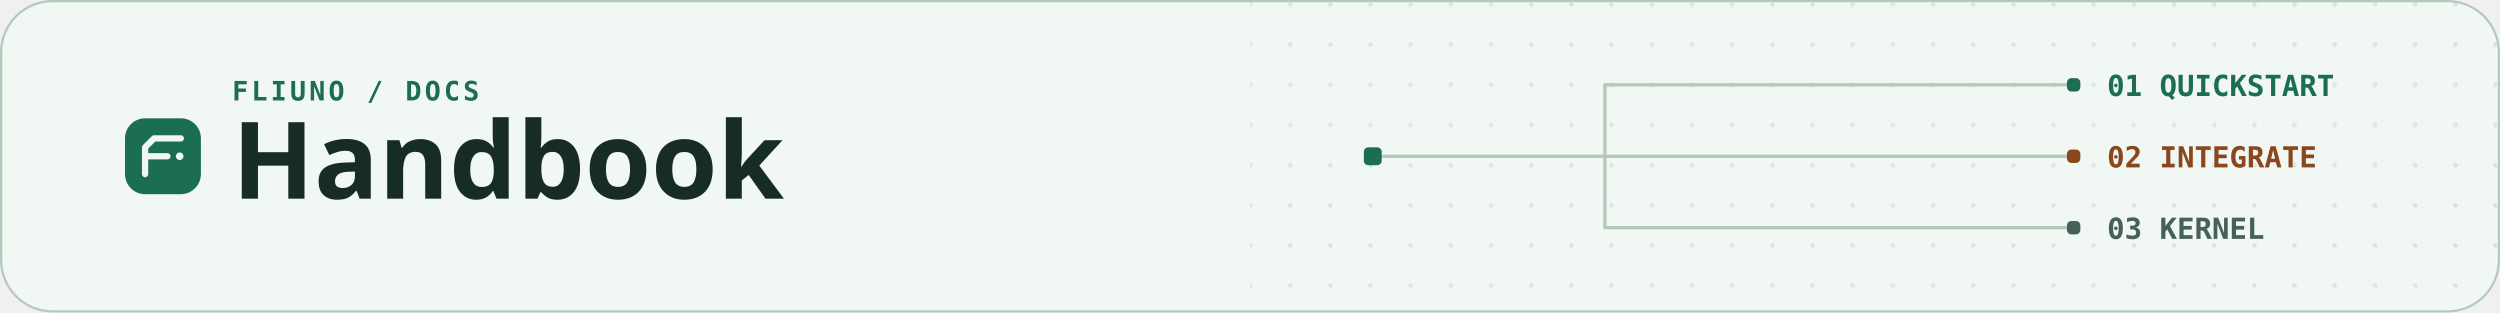
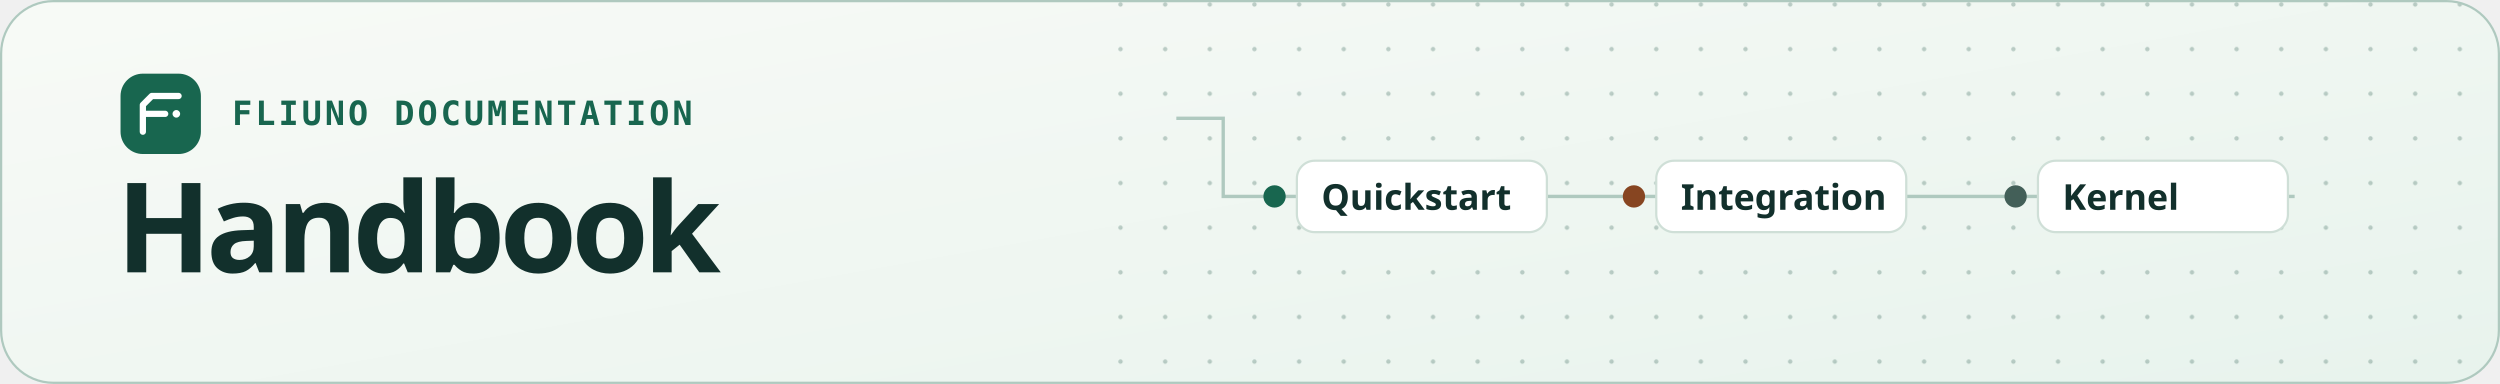
- <svg xmlns="http://www.w3.org/2000/svg" width="1120" height="140" viewBox="0 0 1120 140" role="img" aria-labelledby="title desc">
+ <svg xmlns="http://www.w3.org/2000/svg" width="1120" height="172" viewBox="0 0 1120 172" role="img" aria-labelledby="title desc">
  <defs>
+     <linearGradient id="paper" x1="0%" y1="10%" x2="100%" y2="95%">
+       <stop stop-color="#f7faf6" />
+       <stop offset="1" stop-color="#e8f3ed" />
+     </linearGradient>
+     <pattern id="grid" width="20" height="20" patternUnits="userSpaceOnUse">
+       <circle cx="2" cy="2" r="1" fill="#60877b" opacity=".38" />
+     </pattern>
    <clipPath id="frame">
-       <rect x="0.5" y="0.5" width="1119" height="139" rx="23" fill="#f1f7f3" stroke="none" />
+       <rect width="1120" height="172" rx="24" />
    </clipPath>
-     <pattern id="grid" width="18" height="18" patternUnits="userSpaceOnUse">
-       <circle cx="2" cy="2" r="1" fill="#d4e4dc" />
-     </pattern>
  </defs>
  <g clip-path="url(#frame)">
-     <rect x="0" y="0" width="1120" height="140" rx="23" fill="#f1f7f3" stroke="none" />
-     <rect x="560" y="0" width="560" height="140" rx="0" fill="url(#grid)" stroke="none" />
-     <g transform="translate(56 53)">
-       <rect x="0" y="0" width="34" height="34" rx="9" fill="#1b6e54" stroke="none" />
-       <path d="M9 25V13l4-4h12M9 17h10" fill="none" stroke="#f1f7f3" stroke-width="2.8" stroke-linecap="round" stroke-linejoin="round" />
-       <circle cx="24.5" cy="17" r="1.7" fill="#f1f7f3" />
+     <rect width="1120" height="172" fill="url(#paper)" />
+     <rect x="500" width="620" height="172" fill="url(#grid)" />
+     <g transform="translate(54 33)">
+       <rect width="36" height="36" rx="10" fill="#18664f" />
+       <path d="M10 26V14l4-4h12M10 18h10" fill="none" stroke="#ffffff" stroke-width="2.8" stroke-linecap="round" stroke-linejoin="round" />
+       <circle cx="25" cy="18" r="1.7" fill="#ffffff" />
    </g>
-     <text x="104" y="45" font-family="'Cascadia Mono', Consolas, monospace" font-size="12" fill="#1b6e54" font-weight="650" letter-spacing="1.4" text-anchor="start">FLIUNO / DOCS</text>
-     <text x="104" y="89" font-family="system-ui, 'Segoe UI', sans-serif" font-size="48" fill="#172c26" font-weight="750" letter-spacing="0" text-anchor="start">Handbook</text>
-     <path d="M615 70H929M719 70v-32H929M719 70v32H929" fill="none" stroke="#b3c9be" stroke-width="1.5" stroke-linecap="round" stroke-linejoin="round" />
-     <rect x="611" y="66" width="8" height="8" rx="2" fill="#1b6e54" stroke="none" />
-     <rect x="926" y="35" width="6" height="6" rx="2" fill="#1b6e54" stroke="none" />
-     <text x="944" y="43" font-family="'Cascadia Mono', Consolas, monospace" font-size="13" fill="#1b6e54" font-weight="650" letter-spacing="0" text-anchor="start">01  QUICKSTART</text>
-     <rect x="926" y="67" width="6" height="6" rx="2" fill="#8a471c" stroke="none" />
-     <text x="944" y="75" font-family="'Cascadia Mono', Consolas, monospace" font-size="13" fill="#8a471c" font-weight="650" letter-spacing="0" text-anchor="start">02  INTEGRATE</text>
-     <rect x="926" y="99" width="6" height="6" rx="2" fill="#466158" stroke="none" />
-     <text x="944" y="107" font-family="'Cascadia Mono', Consolas, monospace" font-size="13" fill="#466158" font-weight="650" letter-spacing="0" text-anchor="start">03  KERNEL</text>
+     <text x="104" y="56" font-family="ui-monospace, Cascadia Mono, Consolas, monospace" font-size="15" font-weight="650" letter-spacing="1.35" fill="#18664f">FLIUNO DOCUMENTATION</text>
+     <text x="52" y="122" font-family="system-ui, Segoe UI, sans-serif" font-size="56" font-weight="740" letter-spacing="-2.5" fill="#12302c">Handbook</text>
+     <path d="M527 53H548V88H1028" fill="none" stroke="#afc9bf" stroke-width="1.5" />
+     <circle cx="571" cy="88" r="5" fill="#18664f" />
+     <rect x="581" y="72" width="112" height="32" rx="8" fill="#ffffff" stroke="#cfdfd7" />
+     <text x="592" y="94" font-family="system-ui, Segoe UI, sans-serif" font-size="16" font-weight="630" letter-spacing="0" fill="#12302c">Quickstart</text>
+     <circle cx="732" cy="88" r="5" fill="#874521" />
+     <rect x="742" y="72" width="112" height="32" rx="8" fill="#ffffff" stroke="#cfdfd7" />
+     <text x="753" y="94" font-family="system-ui, Segoe UI, sans-serif" font-size="16" font-weight="630" letter-spacing="0" fill="#12302c">Integration</text>
+     <circle cx="903" cy="88" r="5" fill="#435f58" />
+     <rect x="913" y="72" width="112" height="32" rx="8" fill="#ffffff" stroke="#cfdfd7" />
+     <text x="924" y="94" font-family="system-ui, Segoe UI, sans-serif" font-size="16" font-weight="630" letter-spacing="0" fill="#12302c">Kernel</text>
  </g>
-   <rect x="0.5" y="0.5" width="1119" height="139" rx="23" fill="none" stroke="#b3c9be" />
+   <rect x=".5" y=".5" width="1119" height="171" rx="23.5" fill="none" stroke="#afc9bf" />
</svg>
